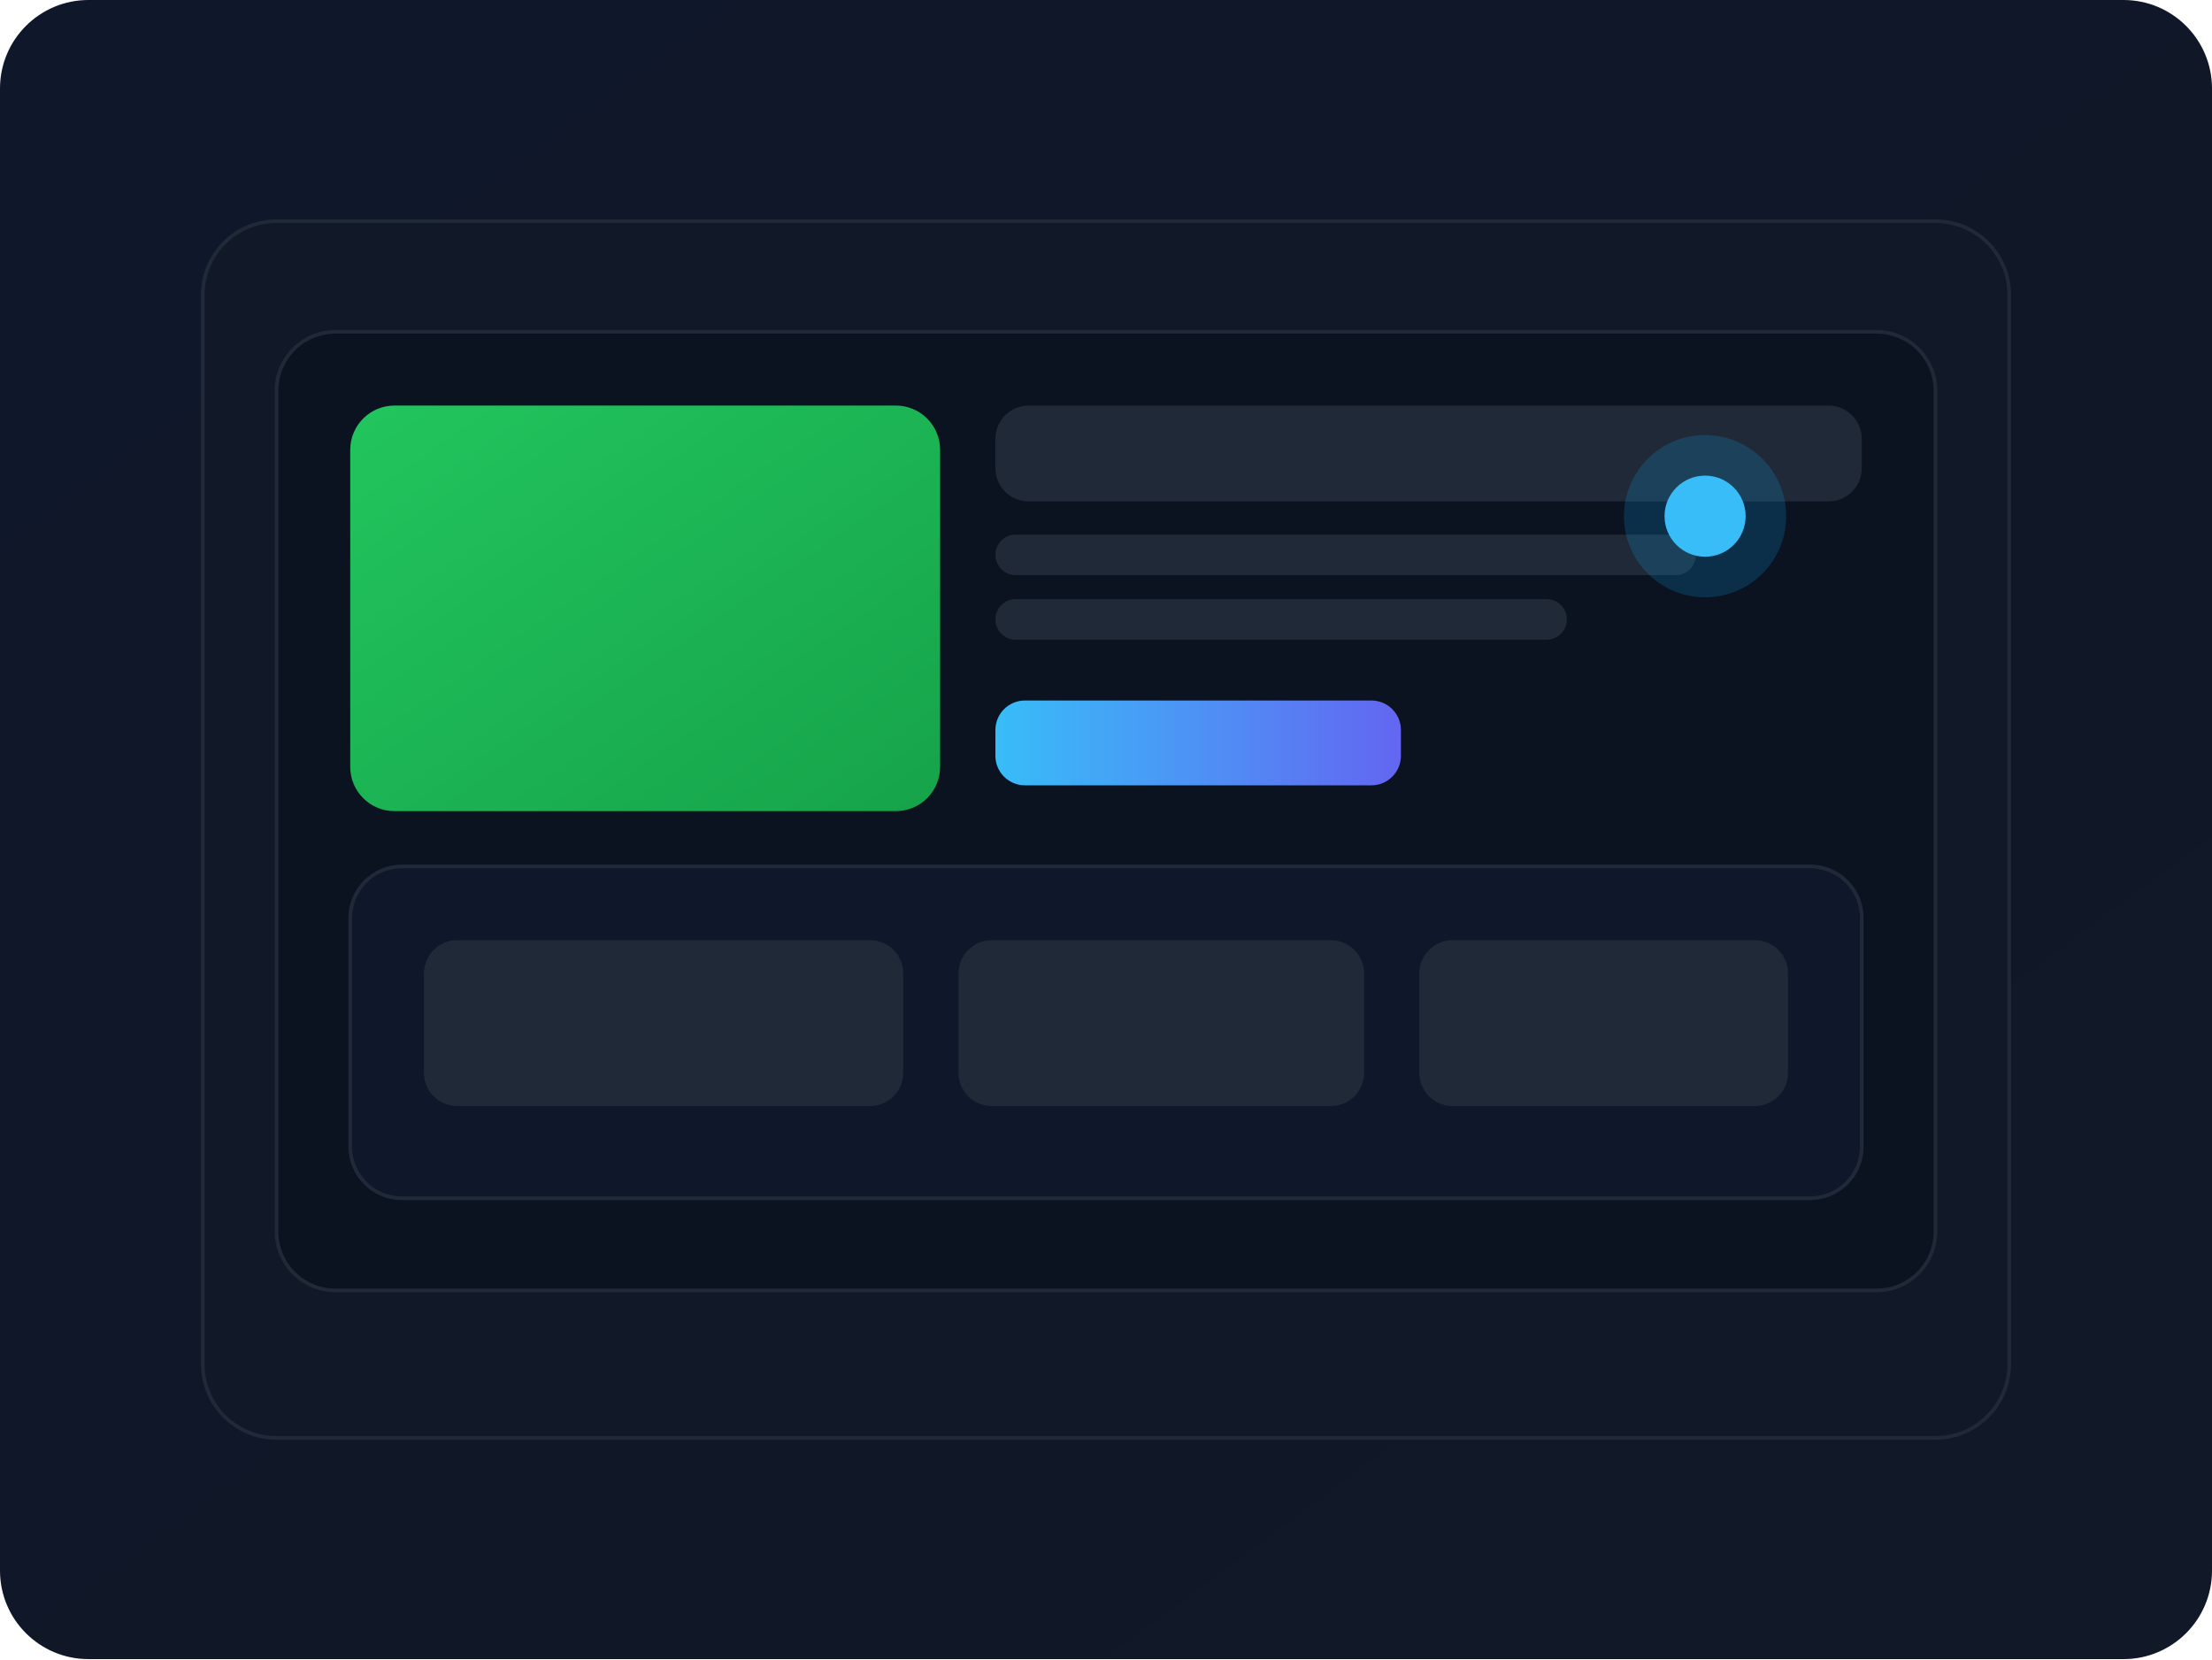
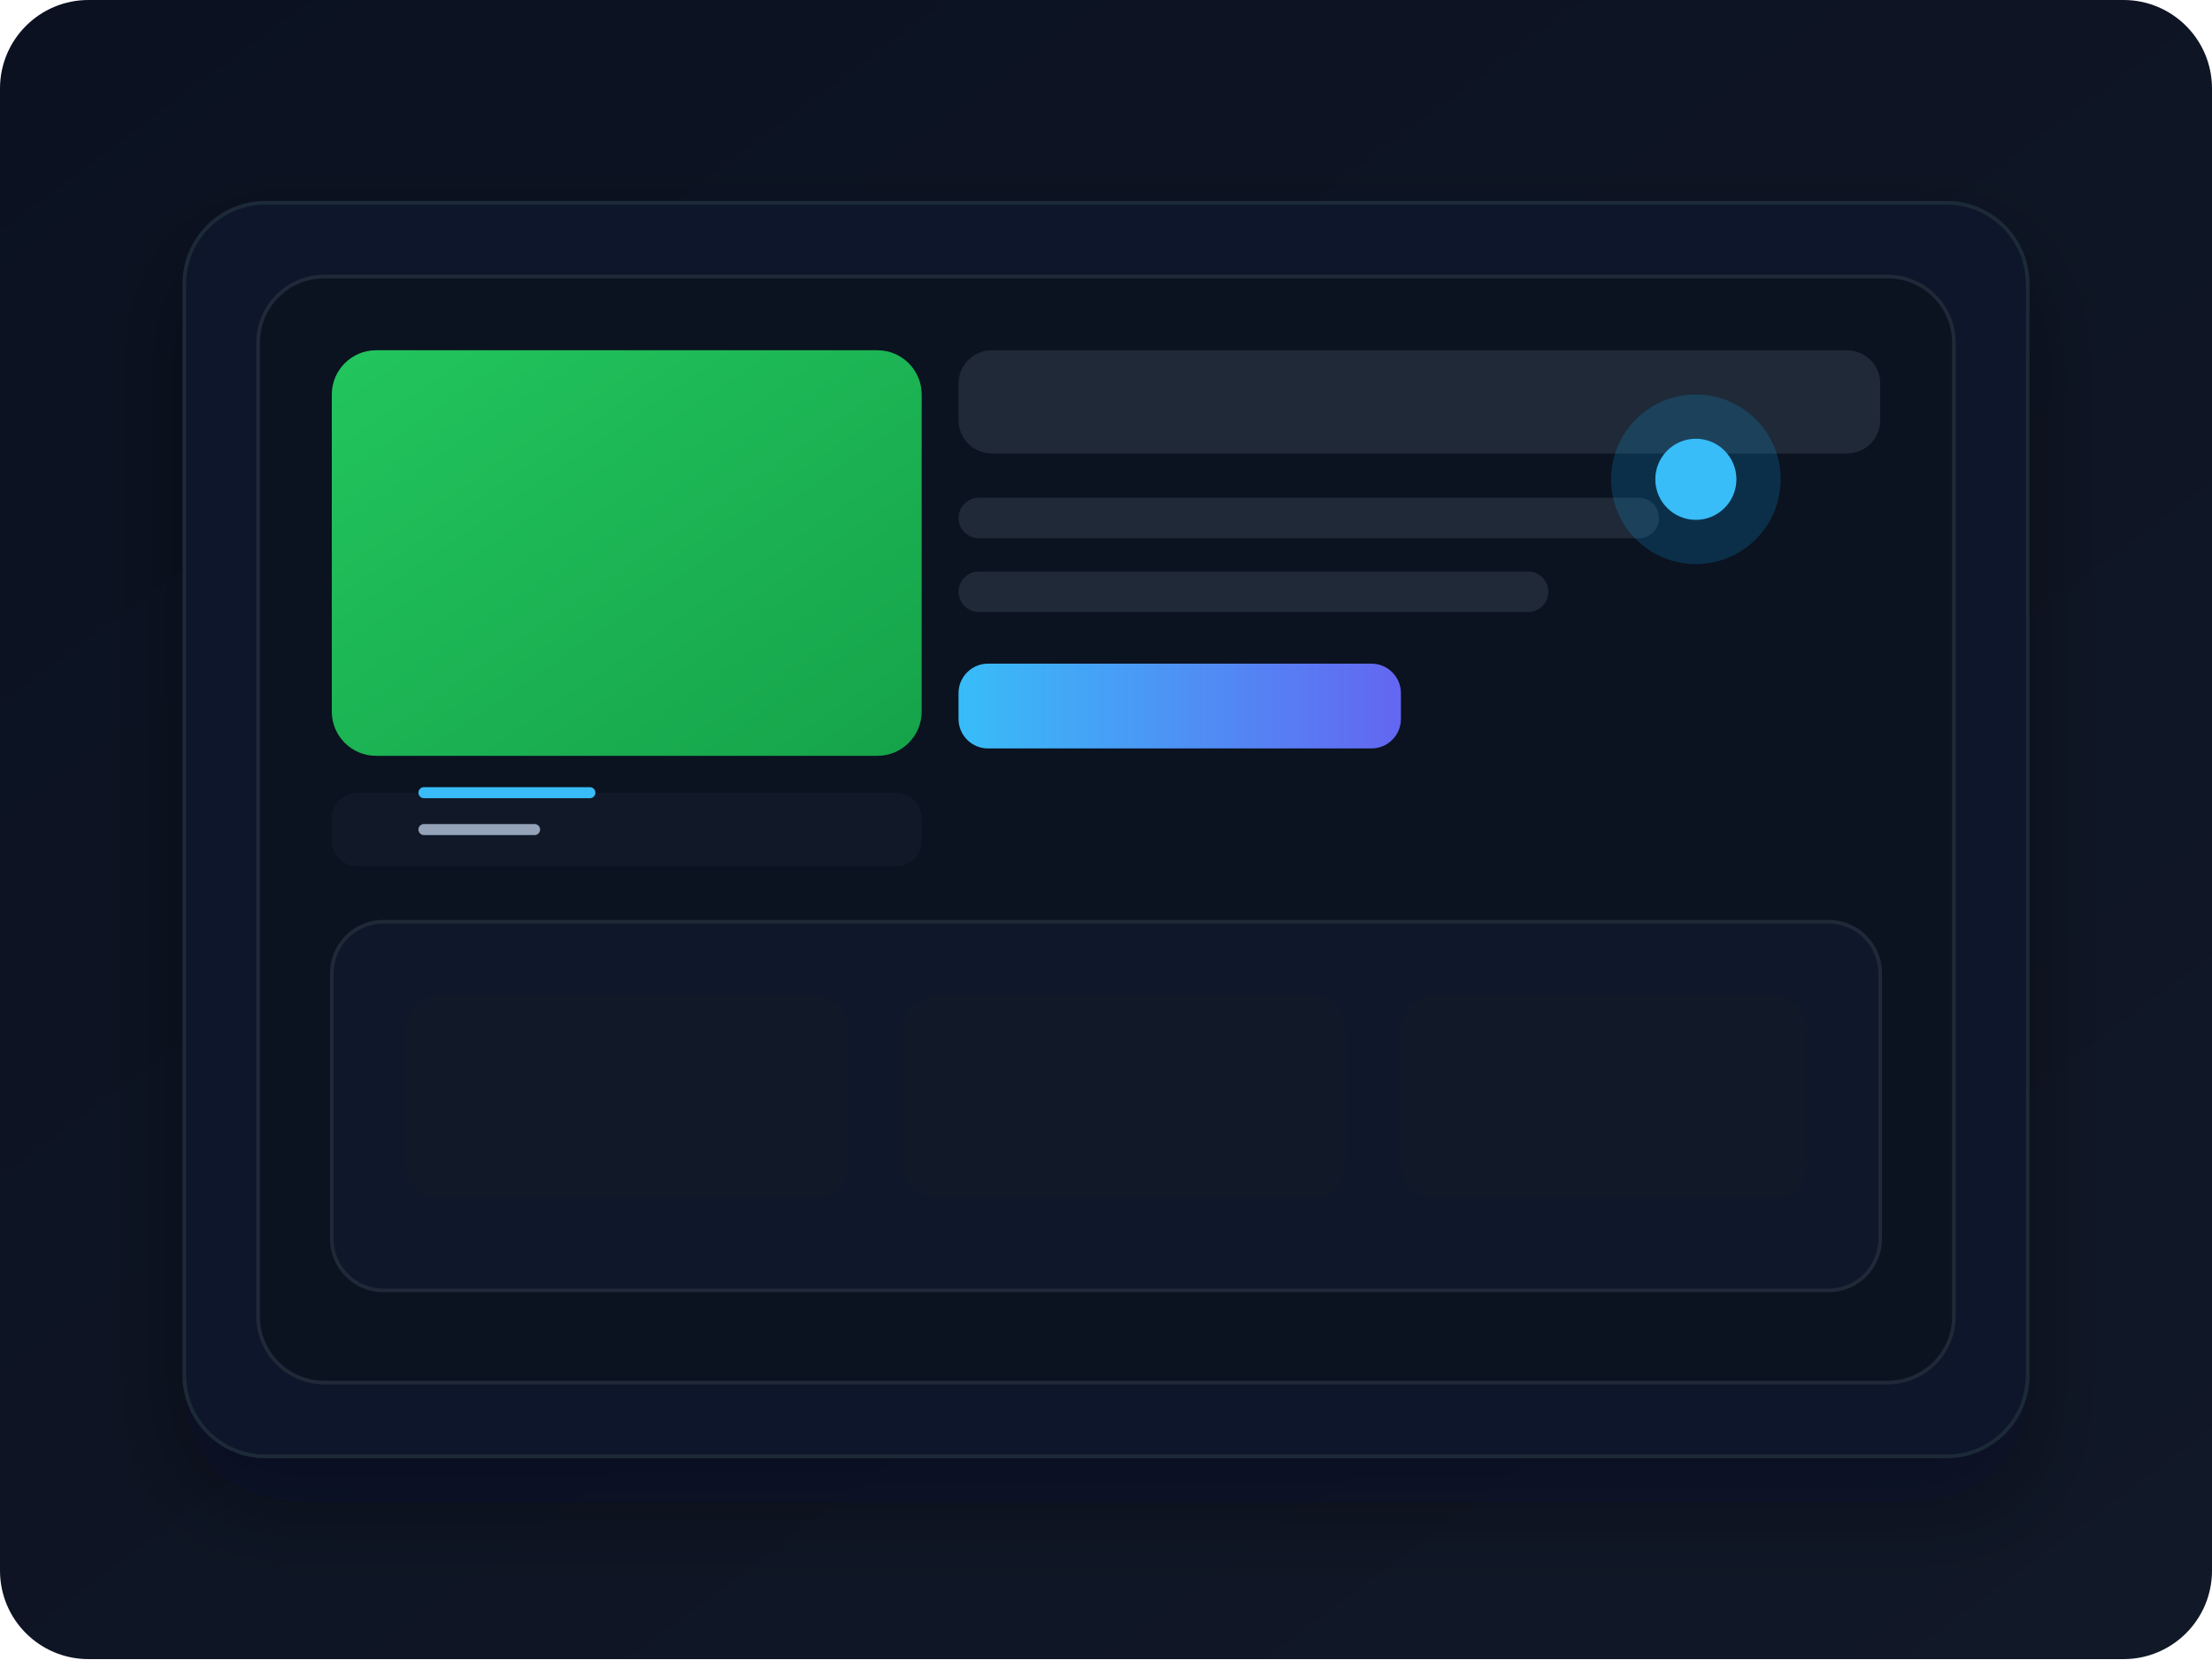
<svg xmlns="http://www.w3.org/2000/svg" width="1200" height="900" viewBox="0 0 1200 900" fill="none" role="img" aria-label="Shopify web design illustration">
  <defs>
    <linearGradient id="shopify-bg" x1="0" y1="0" x2="1" y2="1">
-       <stop offset="0%" stop-color="#0f172a" />
+       <stop offset="0%" stop-color="#0b1120" />
      <stop offset="100%" stop-color="#111827" />
    </linearGradient>
    <linearGradient id="shopify-card" x1="0" y1="0" x2="1" y2="1">
      <stop offset="0%" stop-color="#22c55e" />
      <stop offset="100%" stop-color="#16a34a" />
    </linearGradient>
    <linearGradient id="shopify-accent" x1="0" y1="0" x2="1" y2="0">
      <stop offset="0%" stop-color="#38bdf8" />
      <stop offset="100%" stop-color="#6366f1" />
    </linearGradient>
+     <filter id="shopify-shadow" x="0" y="0" width="1200" height="900" filterUnits="userSpaceOnUse">
+       <feDropShadow dx="0" dy="24" stdDeviation="24" flood-color="#020617" flood-opacity="0.35" />
+     </filter>
  </defs>
  <rect width="1200" height="900" rx="48" fill="url(#shopify-bg)" />
-   <rect x="110" y="120" width="980" height="660" rx="40" fill="#111827" stroke="#1f2937" stroke-width="2" />
-   <rect x="150" y="180" width="900" height="520" rx="32" fill="#0b1220" stroke="#1f2937" stroke-width="2" />
-   <rect x="190" y="220" width="320" height="220" rx="24" fill="url(#shopify-card)" />
-   <rect x="540" y="220" width="470" height="52" rx="18" fill="#1f2937" />
-   <rect x="540" y="290" width="380" height="22" rx="11" fill="#1f2937" />
-   <rect x="540" y="325" width="310" height="22" rx="11" fill="#1f2937" />
-   <rect x="540" y="380" width="220" height="46" rx="16" fill="url(#shopify-accent)" />
-   <rect x="190" y="470" width="820" height="180" rx="28" fill="#0f172a" stroke="#1f2937" stroke-width="2" />
-   <rect x="230" y="510" width="260" height="90" rx="18" fill="#1f2937" />
-   <rect x="520" y="510" width="220" height="90" rx="18" fill="#1f2937" />
-   <rect x="770" y="510" width="200" height="90" rx="18" fill="#1f2937" />
-   <circle cx="925" cy="280" r="44" fill="#0ea5e9" opacity="0.2" />
-   <circle cx="925" cy="280" r="22" fill="#38bdf8" />
+   <g filter="url(#shopify-shadow)">
+     <rect x="100" y="110" width="1000" height="680" rx="44" fill="#0f172a" stroke="#1f2937" stroke-width="2" />
+   </g>
+   <rect x="140" y="150" width="920" height="600" rx="36" fill="#0b1220" stroke="#1f2937" stroke-width="2" />
+   <rect x="180" y="190" width="320" height="220" rx="24" fill="url(#shopify-card)" />
+   <rect x="180" y="430" width="320" height="40" rx="14" fill="#111827" />
+   <rect x="520" y="190" width="500" height="56" rx="18" fill="#1f2937" />
+   <rect x="520" y="270" width="380" height="22" rx="11" fill="#1f2937" />
+   <rect x="520" y="310" width="320" height="22" rx="11" fill="#1f2937" />
+   <rect x="520" y="360" width="240" height="46" rx="16" fill="url(#shopify-accent)" />
+   <rect x="180" y="500" width="840" height="200" rx="28" fill="#0f172a" stroke="#1f2937" stroke-width="2" />
+   <rect x="220" y="540" width="240" height="110" rx="18" fill="#111827" />
+   <rect x="490" y="540" width="240" height="110" rx="18" fill="#111827" />
+   <rect x="760" y="540" width="220" height="110" rx="18" fill="#111827" />
+   <circle cx="920" cy="260" r="46" fill="#0ea5e9" opacity="0.2" />
+   <circle cx="920" cy="260" r="22" fill="#38bdf8" />
+   <path d="M230 430h90" stroke="#38bdf8" stroke-width="6" stroke-linecap="round" />
+   <path d="M230 450h60" stroke="#94a3b8" stroke-width="6" stroke-linecap="round" />
</svg>
